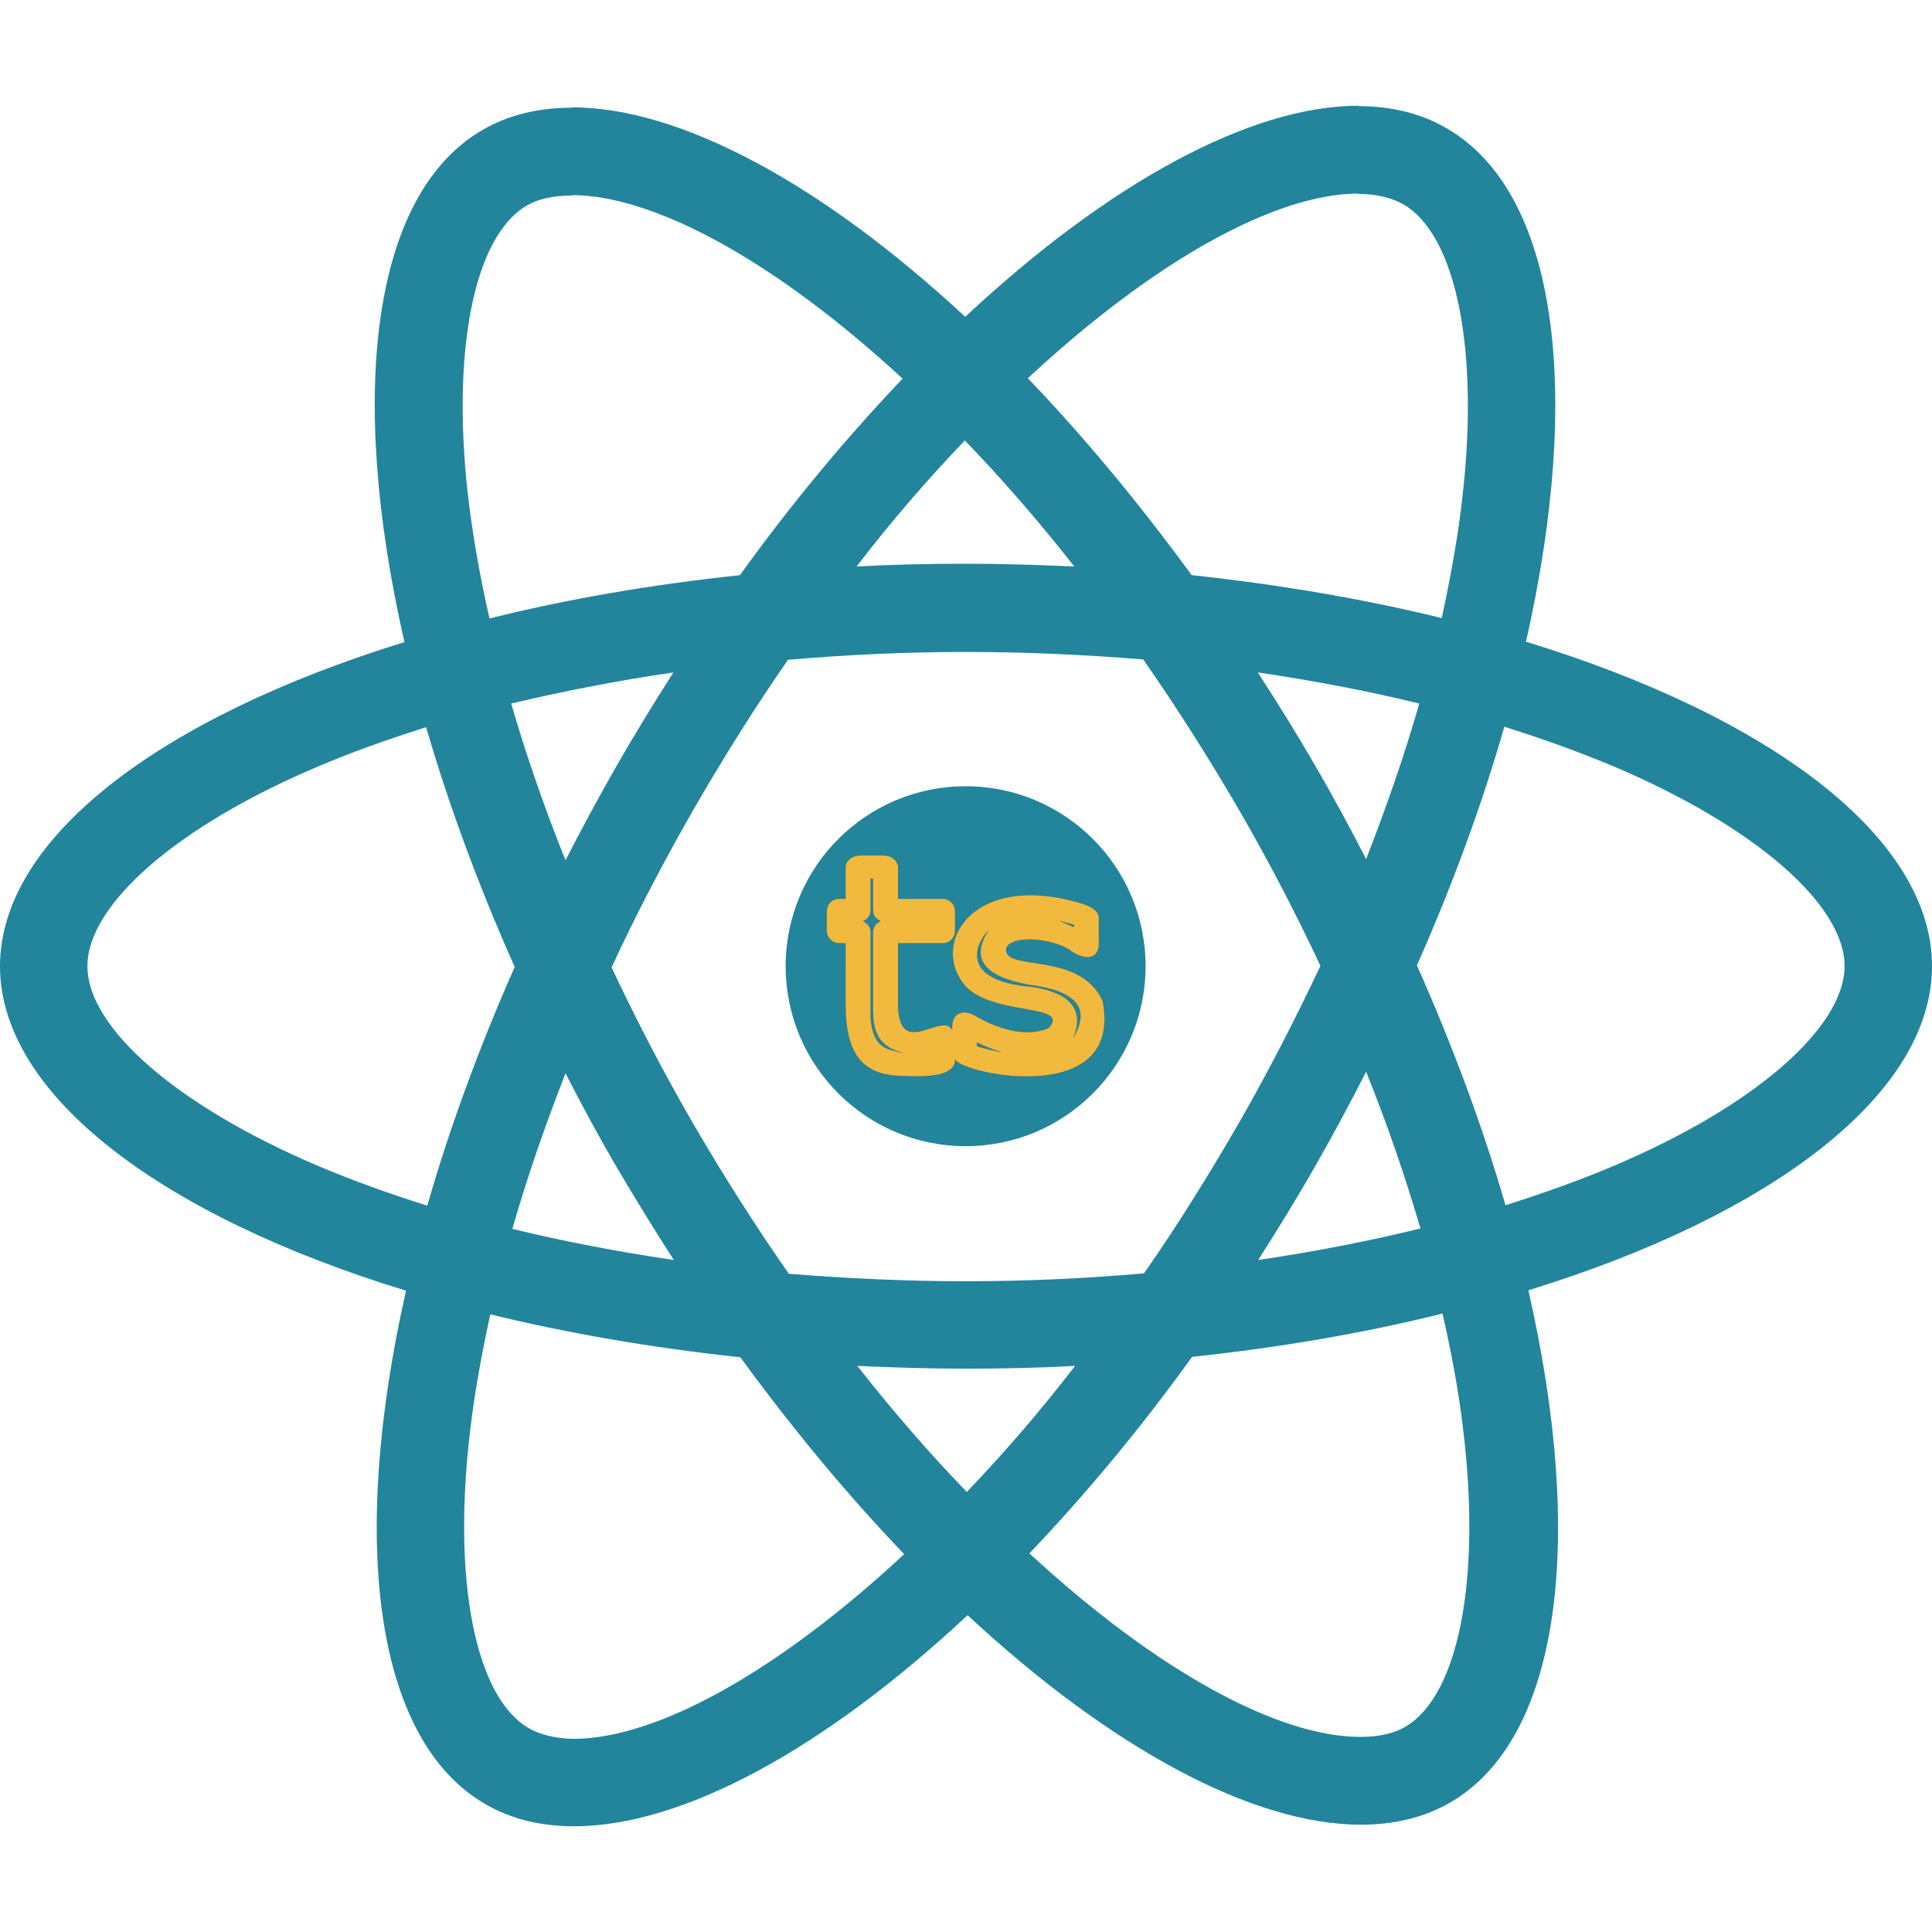
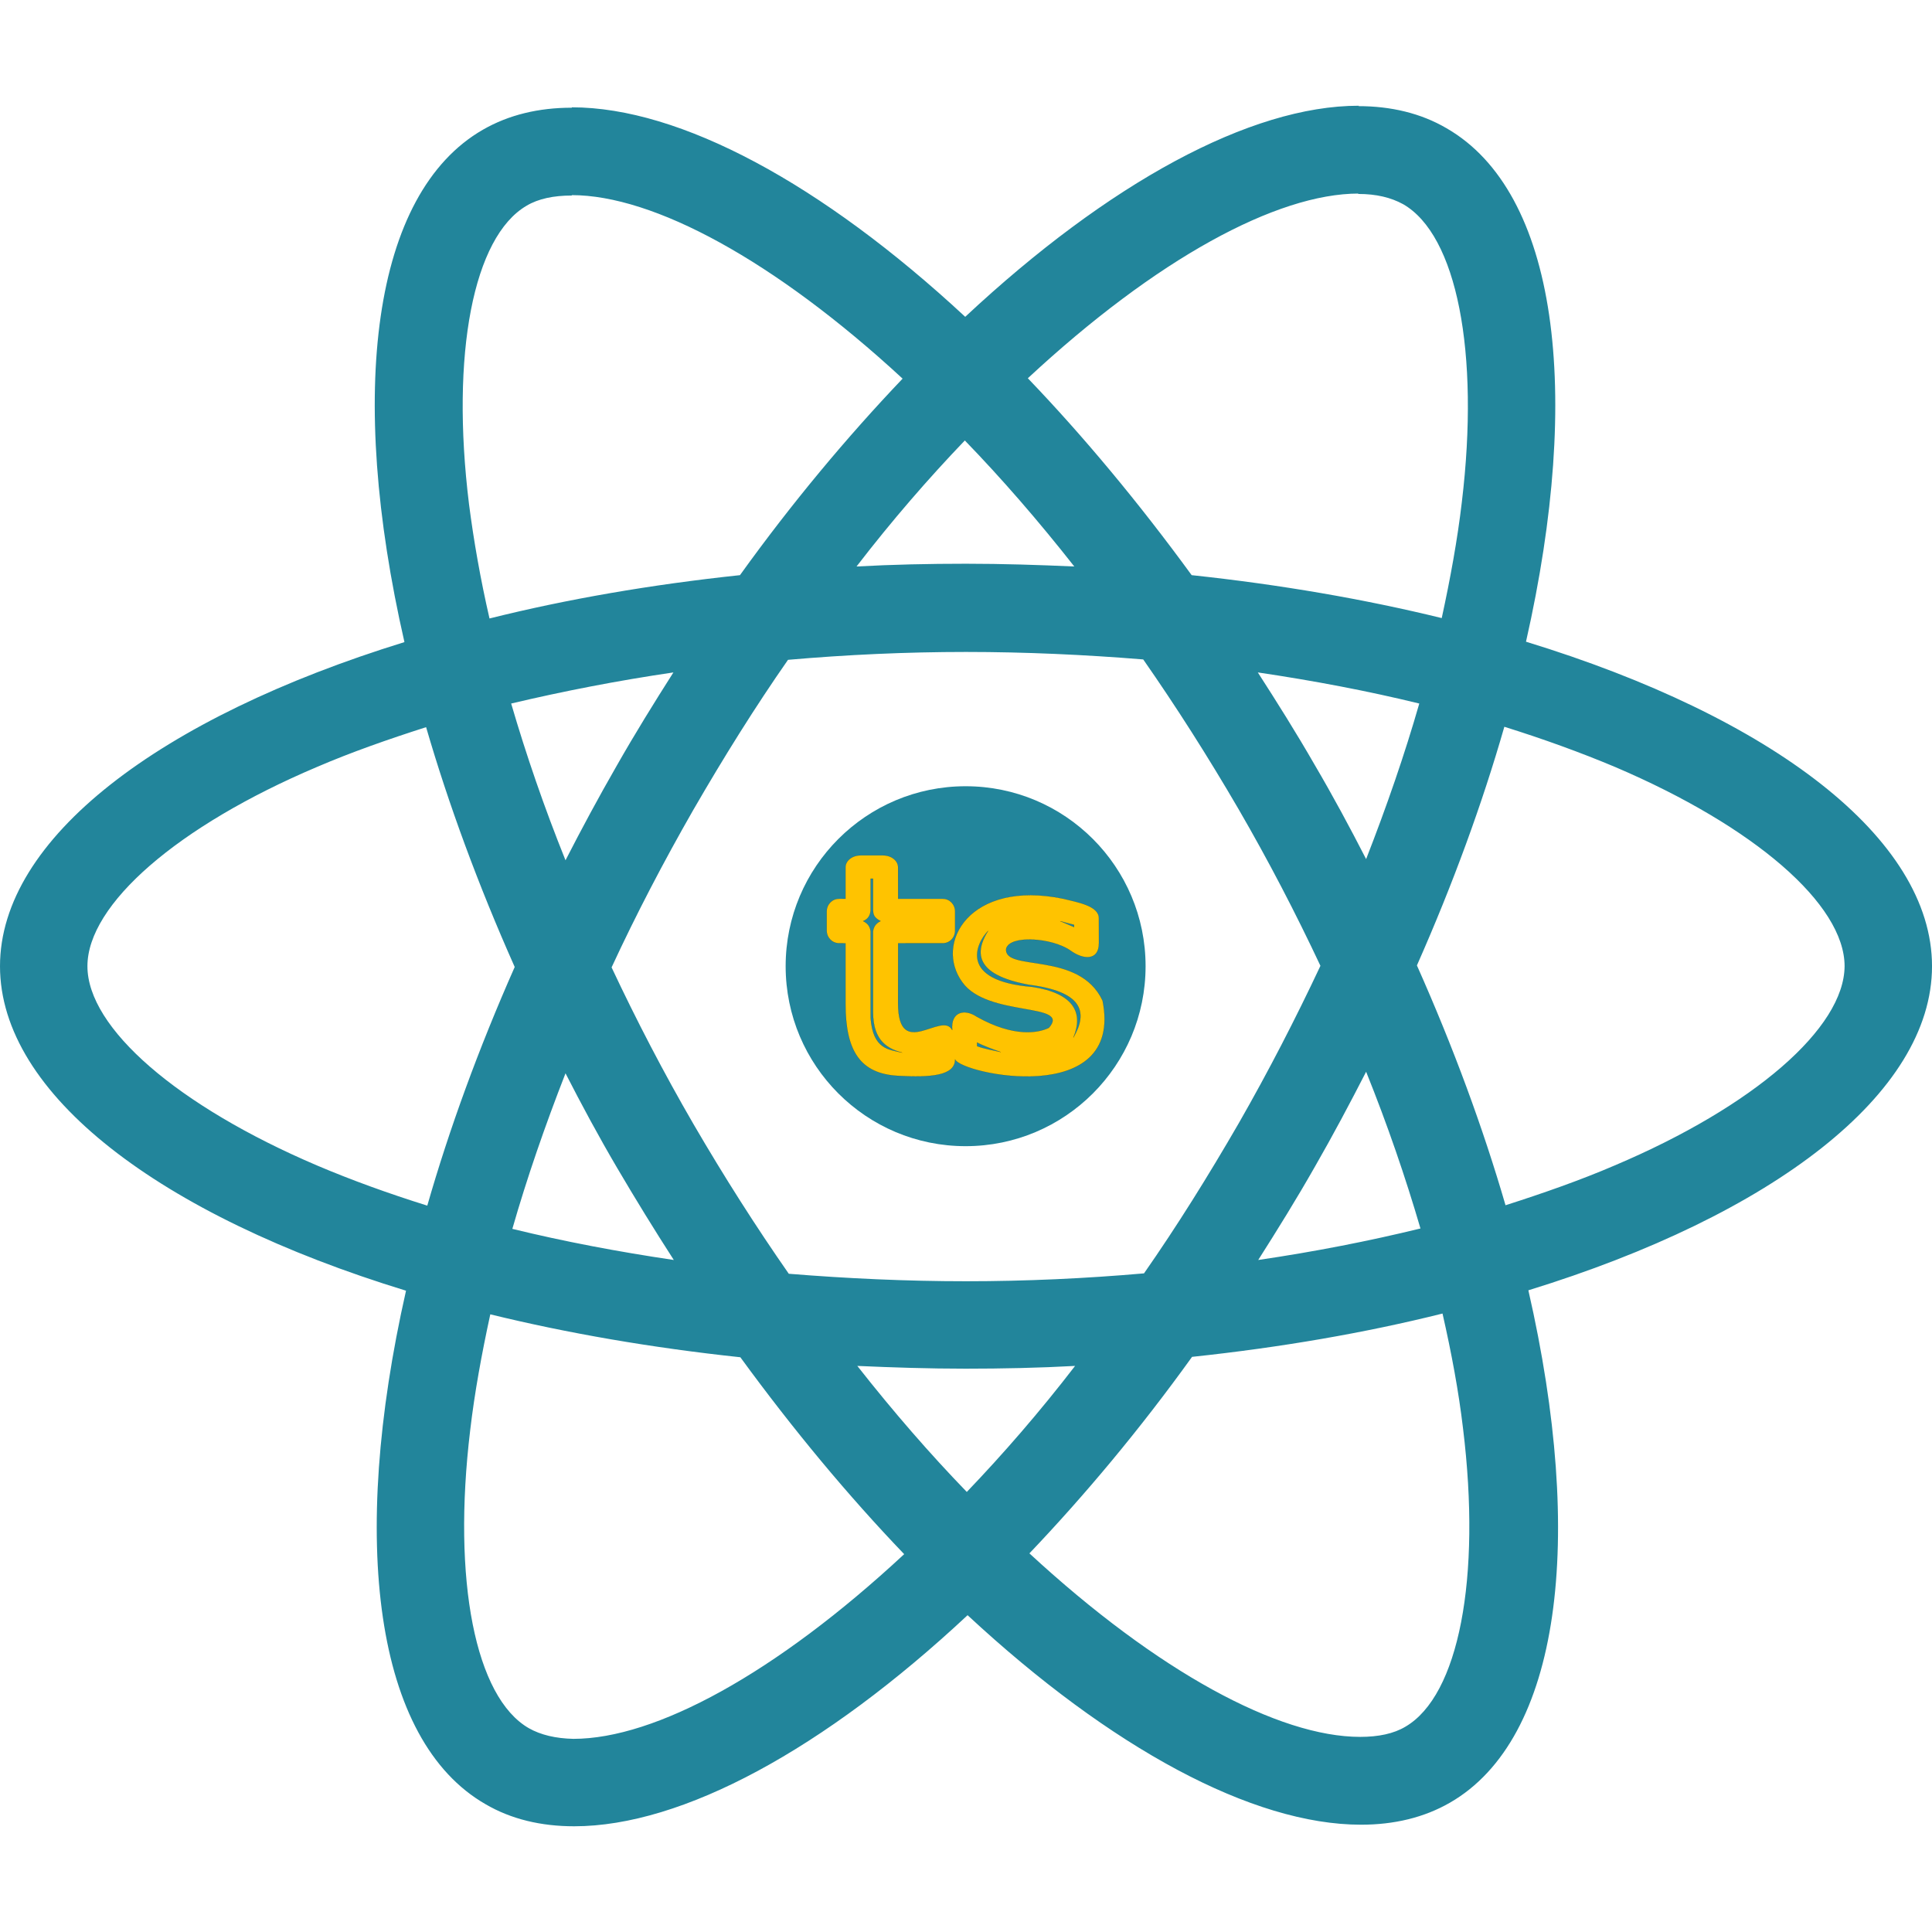
<svg xmlns="http://www.w3.org/2000/svg" width="300" height="300">
  <g fill="#22859B" transform="translate(-107.44 -31.278) scale(.6115)">
    <path d="M666.3 296.5c0-32.5-40.7-63.3-103.1-82.4 14.4-63.6 8-114.2-20.2-130.4-6.5-3.8-14.1-5.6-22.4-5.6v22.3c4.6 0 8.3.9 11.4 2.6 13.6 7.8 19.5 37.5 14.9 75.7-1.1 9.4-2.9 19.3-5.1 29.4-19.6-4.8-41-8.5-63.5-10.9-13.5-18.5-27.5-35.3-41.6-50 32.6-30.3 63.2-46.9 84-46.9V78c-27.5 0-63.5 19.6-99.9 53.6-36.4-33.8-72.4-53.2-99.9-53.2v22.3c20.7 0 51.4 16.5 84 46.6-14 14.7-28 31.4-41.3 49.9-22.6 2.4-44 6.1-63.6 11-2.3-10-4-19.7-5.2-29-4.7-38.2 1.1-67.9 14.6-75.8 3-1.8 6.9-2.6 11.5-2.6V78.5c-8.4 0-16 1.8-22.6 5.6-28.1 16.2-34.4 66.7-19.9 130.1-62.2 19.2-102.7 49.9-102.7 82.3 0 32.5 40.7 63.3 103.1 82.4-14.4 63.6-8 114.2 20.2 130.4 6.5 3.8 14.1 5.6 22.5 5.6 27.5 0 63.5-19.6 99.9-53.6 36.4 33.8 72.4 53.2 99.9 53.2 8.4 0 16-1.8 22.6-5.6 28.1-16.2 34.4-66.7 19.9-130.1 62-19.1 102.5-49.9 102.5-82.3zm-130.2-66.7c-3.7 12.9-8.3 26.2-13.5 39.5-4.1-8-8.4-16-13.1-24-4.6-8-9.5-15.8-14.4-23.4 14.2 2.1 27.9 4.7 41 7.9zm-45.8 106.5c-7.8 13.5-15.8 26.3-24.1 38.2-14.9 1.3-30 2-45.2 2-15.1 0-30.2-.7-45-1.9-8.3-11.9-16.4-24.6-24.2-38-7.6-13.1-14.5-26.4-20.8-39.8 6.2-13.4 13.2-26.8 20.7-39.9 7.8-13.5 15.8-26.3 24.1-38.2 14.9-1.3 30-2 45.2-2 15.1 0 30.2.7 45 1.9 8.3 11.9 16.4 24.6 24.2 38 7.6 13.1 14.5 26.4 20.8 39.8-6.3 13.4-13.2 26.8-20.7 39.9zm32.3-13c5.4 13.4 10 26.8 13.8 39.8-13.1 3.2-26.9 5.9-41.2 8 4.9-7.7 9.8-15.6 14.4-23.7 4.6-8 8.9-16.1 13-24.1zM421.2 430c-9.3-9.6-18.6-20.3-27.8-32 9 .4 18.2.7 27.5.7 9.4 0 18.7-.2 27.8-.7-9 11.7-18.3 22.4-27.5 32zm-74.4-58.9c-14.2-2.1-27.9-4.7-41-7.9 3.7-12.9 8.3-26.2 13.5-39.5 4.1 8 8.4 16 13.1 24 4.7 8 9.5 15.8 14.4 23.4zM420.7 163c9.3 9.6 18.6 20.3 27.8 32-9-.4-18.2-.7-27.5-.7-9.4 0-18.7.2-27.8.7 9-11.7 18.3-22.4 27.5-32zm-74 58.9c-4.9 7.7-9.8 15.6-14.4 23.7-4.6 8-8.9 16-13 24-5.4-13.4-10-26.8-13.8-39.8 13.1-3.1 26.9-5.8 41.2-7.9zm-90.5 125.2c-35.4-15.1-58.3-34.9-58.3-50.6 0-15.7 22.9-35.6 58.3-50.6 8.6-3.7 18-7 27.7-10.1 5.7 19.6 13.2 40 22.5 60.9-9.2 20.8-16.6 41.1-22.2 60.6-9.9-3.1-19.3-6.5-28-10.2zM310 490c-13.6-7.8-19.5-37.5-14.9-75.7 1.1-9.4 2.9-19.3 5.1-29.4 19.6 4.8 41 8.5 63.5 10.9 13.5 18.5 27.5 35.3 41.6 50-32.6 30.3-63.2 46.9-84 46.9-4.5-.1-8.3-1-11.3-2.7zm237.2-76.2c4.7 38.2-1.1 67.9-14.6 75.8-3 1.8-6.9 2.6-11.5 2.6-20.7 0-51.4-16.5-84-46.6 14-14.7 28-31.4 41.3-49.9 22.6-2.4 44-6.1 63.6-11 2.3 10.1 4.1 19.8 5.2 29.1zm38.5-66.7c-8.6 3.7-18 7-27.7 10.1-5.7-19.6-13.2-40-22.5-60.9 9.2-20.8 16.6-41.1 22.2-60.6 9.9 3.1 19.3 6.5 28.1 10.2 35.4 15.1 58.3 34.9 58.3 50.6-.1 15.7-23 35.6-58.4 50.6zM320.8 78.4Z" />
    <circle cx="420.9" cy="296.5" r="45.7" />
    <path d="M520.5 78.1Z" />
  </g>
-   <path style="fill:#F2B93F;stroke:#000;stroke-width:.013;stroke-linecap:butt;stroke-linejoin:miter;stroke-dasharray:none;stroke-opacity:1" d="M133.618 132.828c-1.289 0-2.327.824-2.327 1.85l-.003 4.883-1.017.003c-1.05 0-1.9.877-1.9 1.966v2.967c0 1.088.85 1.958 1.9 1.965l1.017.008.003 9.414c0 7.373 2.325 10.853 8.16 11.172 5.086.276 8.854-.001 8.854-2.564.867 2.275 26.25 7.681 22.906-9.105-3.64-7.817-15.342-4.43-14.98-8.062.555-2.185 7.104-1.715 9.948.246 2.052 1.519 4.46 1.6 4.46-1.101l-.005-3.886c0-1.936-3.339-2.48-5.526-3.025-14.536-3.01-20.109 6.905-15.685 12.958 3.881 5.494 16.948 3.114 13.445 7.082-1.57.776-5.378 1.557-11.235-1.747-1.78-1.209-4.036-.834-3.774 2.102-1.541-3.08-8.397 4.869-8.407-4.186l.01-9.301 6.947-.003a1.895 1.962 0 0 0 1.896-1.968v-2.966c0-1.089-.845-1.965-1.896-1.965h-6.947l-.01-4.888c0-1.024-1.038-1.85-2.327-1.85zm1.57 3.61h.376v4.857c.047.57.006 1.134 1.175 1.73-.75.353-1.084.915-1.175 1.594v12.559c0 4.612 2.453 5.708 4.543 6.284-2.058-.493-4.542-.478-4.918-5.386V144.62c-.086-.605-.306-1.178-1.172-1.594.746-.29 1.137-.868 1.172-1.73zm29.43 6.592 2.164.577v.353zm-11.178 1.51c-3.5 5.504 1.521 7.49 6.32 8.376 8.255 1.054 9.266 4.154 6.911 8.206 1.638-3.925 0-6.897-6.33-7.875-11.664-.94-8.708-6.897-6.9-8.708zm-1.72 17.335c1.03.56 2.425 1.035 3.69 1.49-1.245-.281-2.53-.494-3.69-.917z" />
+   <path style="fill:#ffc300;stroke:#000;stroke-width:.013;stroke-linecap:butt;stroke-linejoin:miter;stroke-dasharray:none;stroke-opacity:1" d="M133.618 132.828c-1.289 0-2.327.824-2.327 1.85l-.003 4.883-1.017.003c-1.05 0-1.9.877-1.9 1.966v2.967c0 1.088.85 1.958 1.9 1.965l1.017.008.003 9.414c0 7.373 2.325 10.853 8.16 11.172 5.086.276 8.854-.001 8.854-2.564.867 2.275 26.25 7.681 22.906-9.105-3.64-7.817-15.342-4.43-14.98-8.062.555-2.185 7.104-1.715 9.948.246 2.052 1.519 4.46 1.6 4.46-1.101l-.005-3.886c0-1.936-3.339-2.48-5.526-3.025-14.536-3.01-20.109 6.905-15.685 12.958 3.881 5.494 16.948 3.114 13.445 7.082-1.57.776-5.378 1.557-11.235-1.747-1.78-1.209-4.036-.834-3.774 2.102-1.541-3.08-8.397 4.869-8.407-4.186l.01-9.301 6.947-.003a1.895 1.962 0 0 0 1.896-1.968v-2.966c0-1.089-.845-1.965-1.896-1.965h-6.947l-.01-4.888c0-1.024-1.038-1.85-2.327-1.85zm1.57 3.61h.376v4.857c.047.57.006 1.134 1.175 1.73-.75.353-1.084.915-1.175 1.594v12.559c0 4.612 2.453 5.708 4.543 6.284-2.058-.493-4.542-.478-4.918-5.386V144.62c-.086-.605-.306-1.178-1.172-1.594.746-.29 1.137-.868 1.172-1.73zm29.43 6.592 2.164.577v.353zm-11.178 1.51c-3.5 5.504 1.521 7.49 6.32 8.376 8.255 1.054 9.266 4.154 6.911 8.206 1.638-3.925 0-6.897-6.33-7.875-11.664-.94-8.708-6.897-6.9-8.708zm-1.72 17.335c1.03.56 2.425 1.035 3.69 1.49-1.245-.281-2.53-.494-3.69-.917z" />
</svg>
